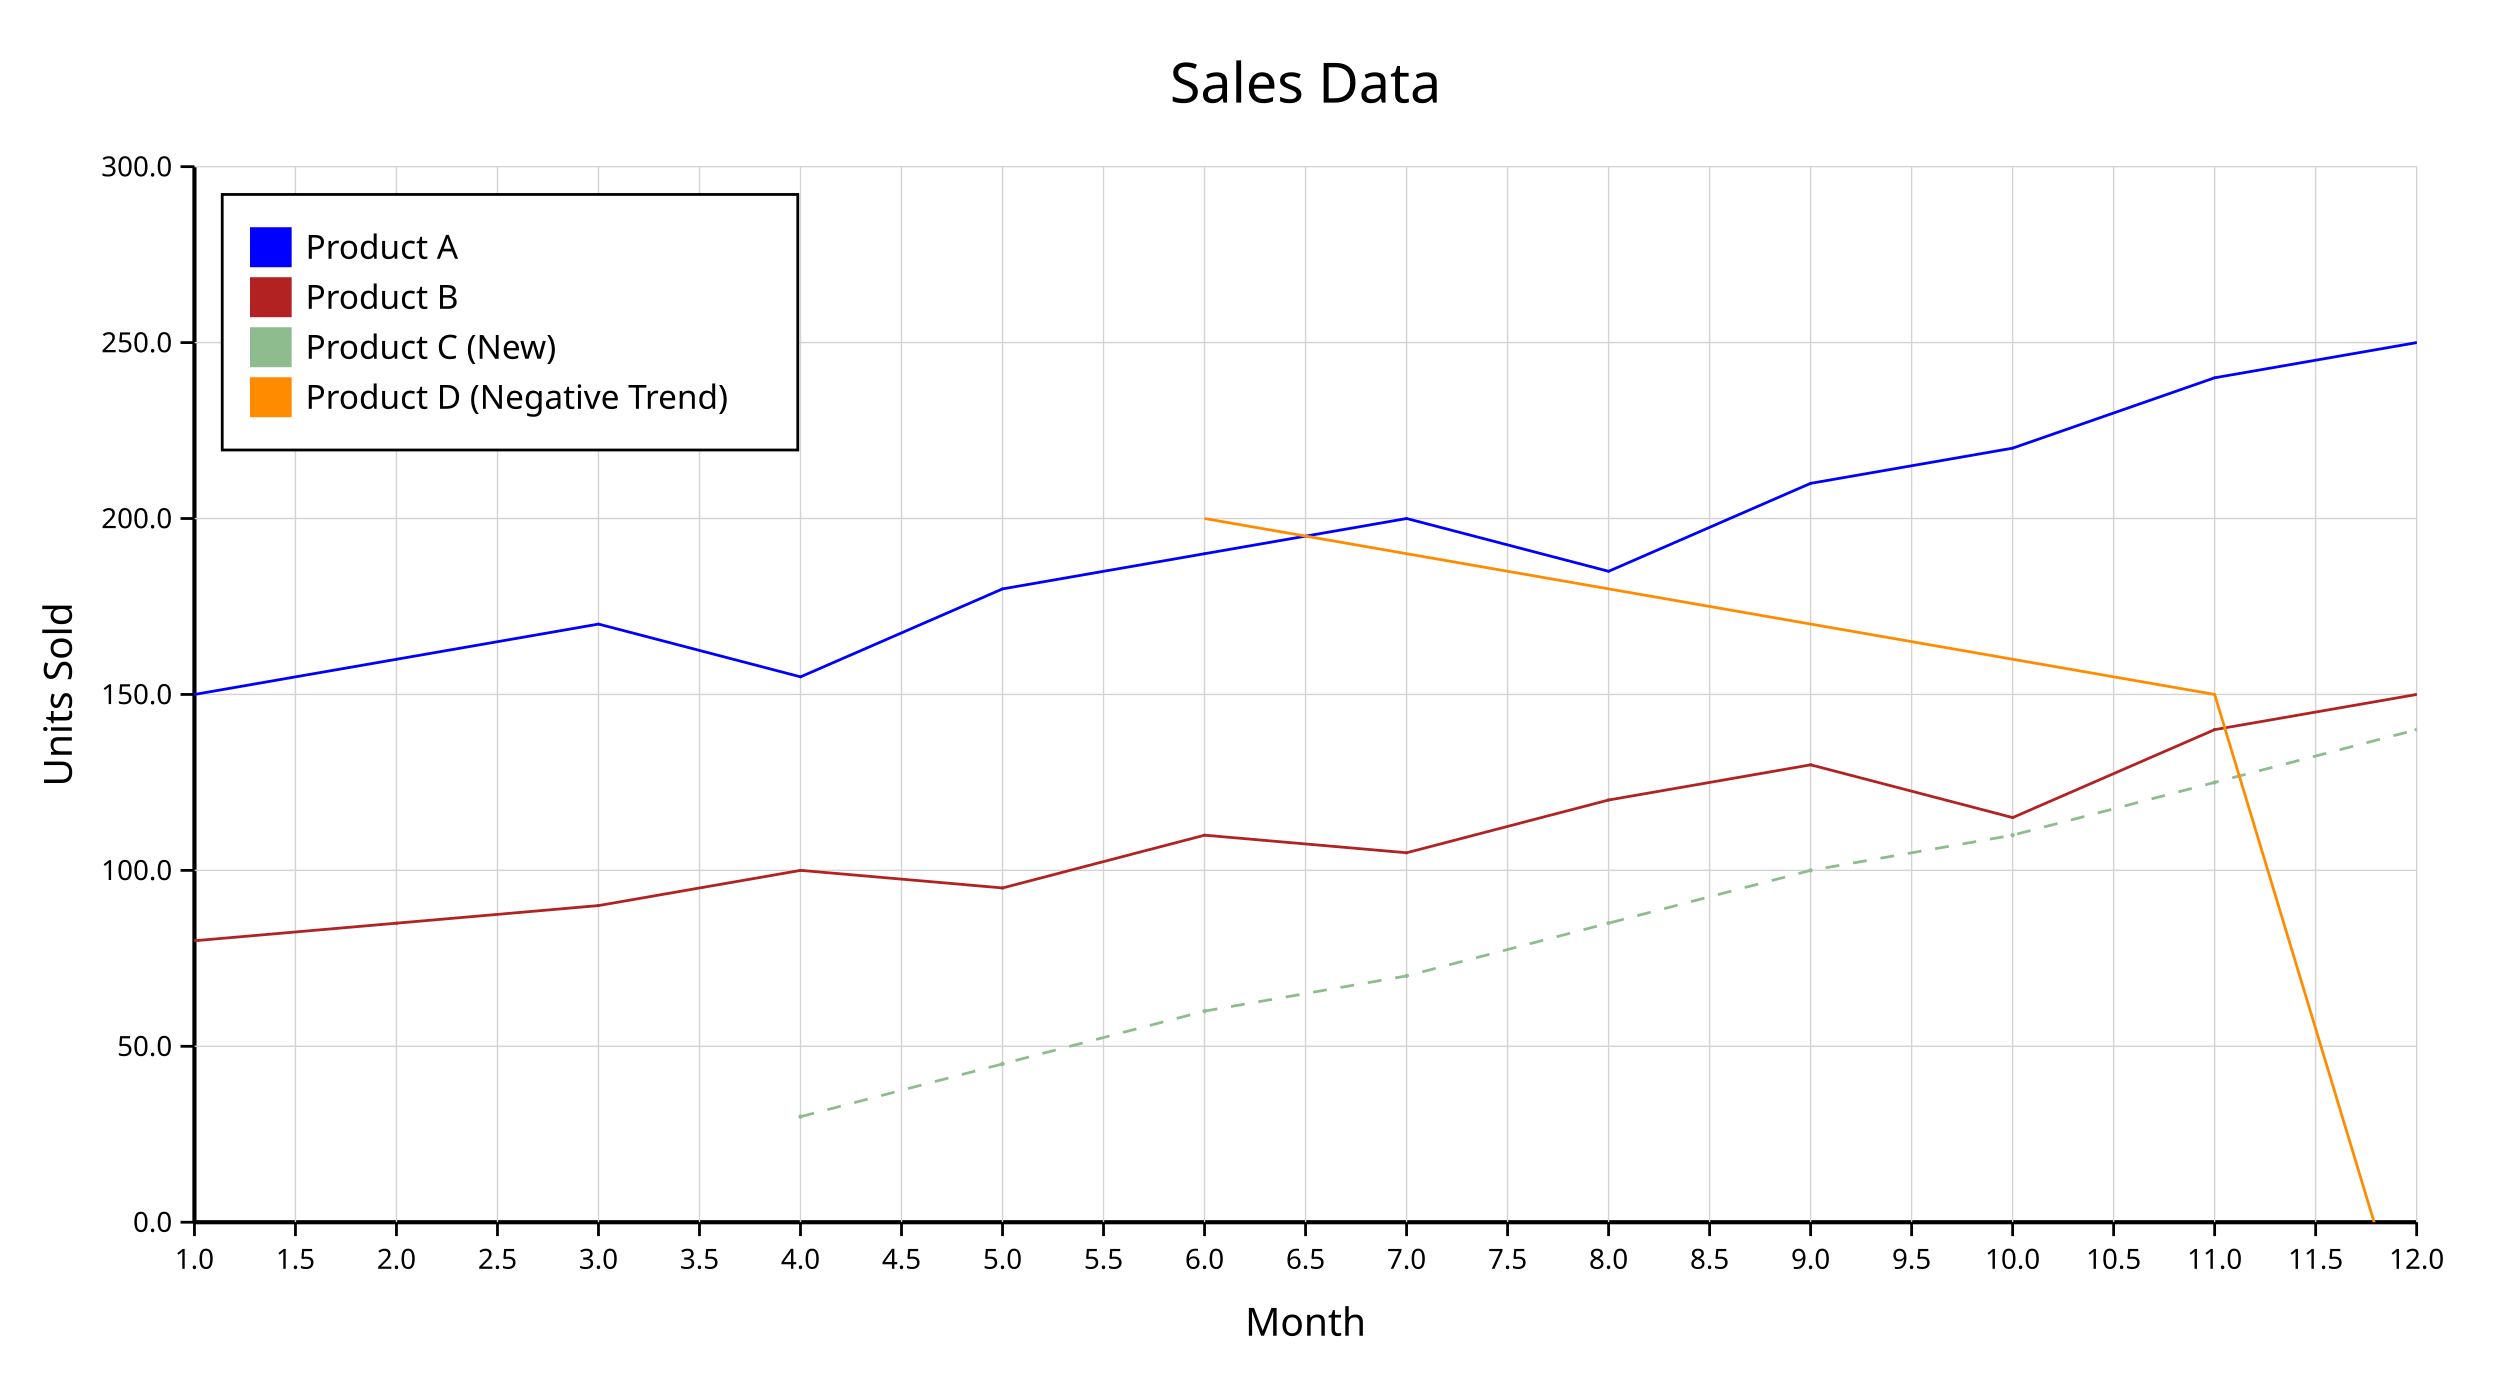
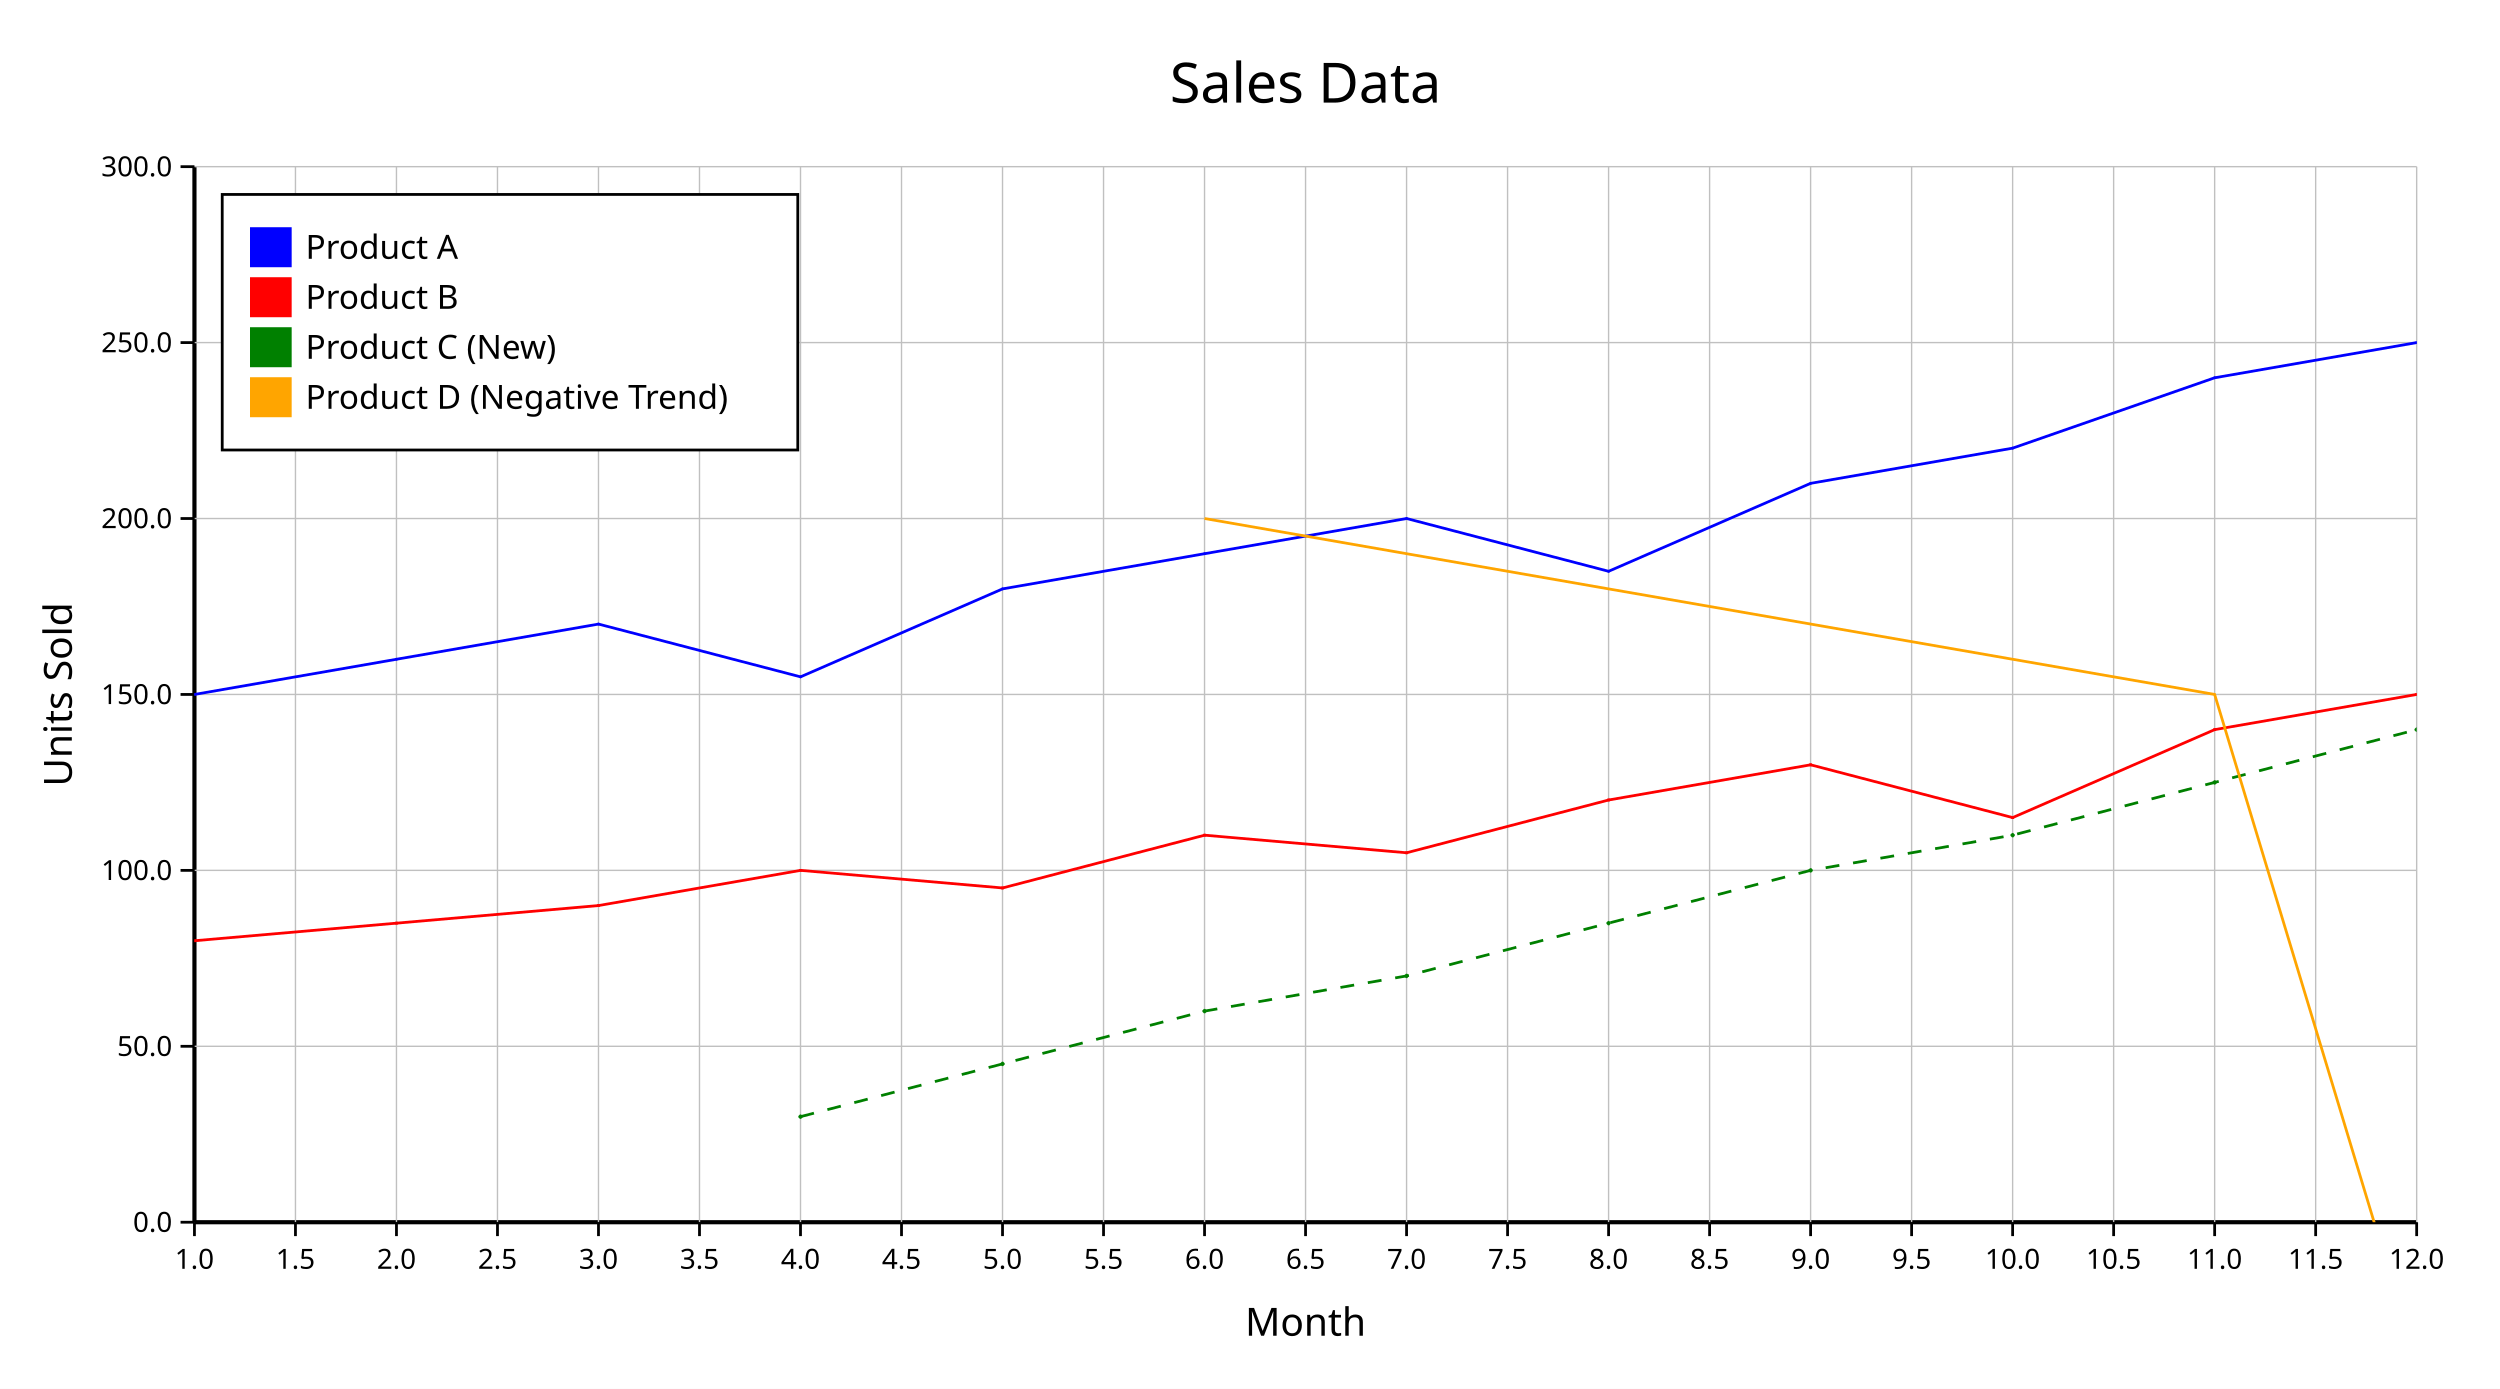
<svg xmlns="http://www.w3.org/2000/svg" height="500" viewBox="0 0 900 500" width="900">
  <rect fill="white" height="500" width="900" x="0" y="0" />
  <text dominant-baseline="middle" fill="#000000" font-family="Verdana" font-size="20" text-anchor="middle" x="470" y="30">
Sales Data
</text>
  <text dominant-baseline="middle" fill="#000000" font-family="Verdana" font-size="14" text-anchor="middle" x="470" y="476">
Month
</text>
  <text dominant-baseline="middle" fill="#000000" font-family="Verdana" font-size="14" text-anchor="middle" transform="rotate(-90, 21, 250)" x="21" y="250">
Units Sold
</text>
  <line stroke="#000000" stroke-width="1.5" x1="70" x2="870" y1="440" y2="440" />
  <line stroke="#000000" stroke-width="1.5" x1="70" x2="70" y1="60" y2="440" />
  <line stroke="#000000" stroke-width="1" x1="70" x2="70" y1="440" y2="445" />
  <text dominant-baseline="hanging" fill="#000000" font-family="Verdana" font-size="10" text-anchor="middle" x="70" y="449">
1.0
</text>
-   <line stroke="#d3d3d3" stroke-width="0.5" x1="106.364" x2="106.364" y1="60" y2="440" />
+   <line stroke="#c0c0c0" stroke-width="0.5" x1="106.364" x2="106.364" y1="60" y2="440" />
  <line stroke="#000000" stroke-width="1" x1="106.364" x2="106.364" y1="440" y2="445" />
  <text dominant-baseline="hanging" fill="#000000" font-family="Verdana" font-size="10" text-anchor="middle" x="106.364" y="449">
1.5
</text>
-   <line stroke="#d3d3d3" stroke-width="0.5" x1="142.727" x2="142.727" y1="60" y2="440" />
+   <line stroke="#c0c0c0" stroke-width="0.5" x1="142.727" x2="142.727" y1="60" y2="440" />
  <line stroke="#000000" stroke-width="1" x1="142.727" x2="142.727" y1="440" y2="445" />
  <text dominant-baseline="hanging" fill="#000000" font-family="Verdana" font-size="10" text-anchor="middle" x="142.727" y="449">
2.0
</text>
-   <line stroke="#d3d3d3" stroke-width="0.5" x1="179.091" x2="179.091" y1="60" y2="440" />
+   <line stroke="#c0c0c0" stroke-width="0.5" x1="179.091" x2="179.091" y1="60" y2="440" />
  <line stroke="#000000" stroke-width="1" x1="179.091" x2="179.091" y1="440" y2="445" />
  <text dominant-baseline="hanging" fill="#000000" font-family="Verdana" font-size="10" text-anchor="middle" x="179.091" y="449">
2.5
</text>
-   <line stroke="#d3d3d3" stroke-width="0.5" x1="215.455" x2="215.455" y1="60" y2="440" />
+   <line stroke="#c0c0c0" stroke-width="0.5" x1="215.455" x2="215.455" y1="60" y2="440" />
  <line stroke="#000000" stroke-width="1" x1="215.455" x2="215.455" y1="440" y2="445" />
  <text dominant-baseline="hanging" fill="#000000" font-family="Verdana" font-size="10" text-anchor="middle" x="215.455" y="449">
3.0
</text>
-   <line stroke="#d3d3d3" stroke-width="0.5" x1="251.818" x2="251.818" y1="60" y2="440" />
+   <line stroke="#c0c0c0" stroke-width="0.5" x1="251.818" x2="251.818" y1="60" y2="440" />
  <line stroke="#000000" stroke-width="1" x1="251.818" x2="251.818" y1="440" y2="445" />
  <text dominant-baseline="hanging" fill="#000000" font-family="Verdana" font-size="10" text-anchor="middle" x="251.818" y="449">
3.5
</text>
-   <line stroke="#d3d3d3" stroke-width="0.5" x1="288.182" x2="288.182" y1="60" y2="440" />
+   <line stroke="#c0c0c0" stroke-width="0.5" x1="288.182" x2="288.182" y1="60" y2="440" />
  <line stroke="#000000" stroke-width="1" x1="288.182" x2="288.182" y1="440" y2="445" />
  <text dominant-baseline="hanging" fill="#000000" font-family="Verdana" font-size="10" text-anchor="middle" x="288.182" y="449">
4.0
</text>
-   <line stroke="#d3d3d3" stroke-width="0.5" x1="324.545" x2="324.545" y1="60" y2="440" />
+   <line stroke="#c0c0c0" stroke-width="0.5" x1="324.545" x2="324.545" y1="60" y2="440" />
  <line stroke="#000000" stroke-width="1" x1="324.545" x2="324.545" y1="440" y2="445" />
  <text dominant-baseline="hanging" fill="#000000" font-family="Verdana" font-size="10" text-anchor="middle" x="324.545" y="449">
4.5
</text>
-   <line stroke="#d3d3d3" stroke-width="0.5" x1="360.909" x2="360.909" y1="60" y2="440" />
+   <line stroke="#c0c0c0" stroke-width="0.5" x1="360.909" x2="360.909" y1="60" y2="440" />
  <line stroke="#000000" stroke-width="1" x1="360.909" x2="360.909" y1="440" y2="445" />
  <text dominant-baseline="hanging" fill="#000000" font-family="Verdana" font-size="10" text-anchor="middle" x="360.909" y="449">
5.0
</text>
-   <line stroke="#d3d3d3" stroke-width="0.5" x1="397.273" x2="397.273" y1="60" y2="440" />
+   <line stroke="#c0c0c0" stroke-width="0.5" x1="397.273" x2="397.273" y1="60" y2="440" />
  <line stroke="#000000" stroke-width="1" x1="397.273" x2="397.273" y1="440" y2="445" />
  <text dominant-baseline="hanging" fill="#000000" font-family="Verdana" font-size="10" text-anchor="middle" x="397.273" y="449">
5.5
</text>
-   <line stroke="#d3d3d3" stroke-width="0.5" x1="433.636" x2="433.636" y1="60" y2="440" />
+   <line stroke="#c0c0c0" stroke-width="0.5" x1="433.636" x2="433.636" y1="60" y2="440" />
  <line stroke="#000000" stroke-width="1" x1="433.636" x2="433.636" y1="440" y2="445" />
  <text dominant-baseline="hanging" fill="#000000" font-family="Verdana" font-size="10" text-anchor="middle" x="433.636" y="449">
6.0
</text>
-   <line stroke="#d3d3d3" stroke-width="0.5" x1="470" x2="470" y1="60" y2="440" />
+   <line stroke="#c0c0c0" stroke-width="0.5" x1="470" x2="470" y1="60" y2="440" />
  <line stroke="#000000" stroke-width="1" x1="470" x2="470" y1="440" y2="445" />
  <text dominant-baseline="hanging" fill="#000000" font-family="Verdana" font-size="10" text-anchor="middle" x="470" y="449">
6.5
</text>
-   <line stroke="#d3d3d3" stroke-width="0.5" x1="506.364" x2="506.364" y1="60" y2="440" />
+   <line stroke="#c0c0c0" stroke-width="0.5" x1="506.364" x2="506.364" y1="60" y2="440" />
  <line stroke="#000000" stroke-width="1" x1="506.364" x2="506.364" y1="440" y2="445" />
  <text dominant-baseline="hanging" fill="#000000" font-family="Verdana" font-size="10" text-anchor="middle" x="506.364" y="449">
7.0
</text>
-   <line stroke="#d3d3d3" stroke-width="0.5" x1="542.727" x2="542.727" y1="60" y2="440" />
+   <line stroke="#c0c0c0" stroke-width="0.5" x1="542.727" x2="542.727" y1="60" y2="440" />
  <line stroke="#000000" stroke-width="1" x1="542.727" x2="542.727" y1="440" y2="445" />
  <text dominant-baseline="hanging" fill="#000000" font-family="Verdana" font-size="10" text-anchor="middle" x="542.727" y="449">
7.5
</text>
-   <line stroke="#d3d3d3" stroke-width="0.5" x1="579.091" x2="579.091" y1="60" y2="440" />
+   <line stroke="#c0c0c0" stroke-width="0.5" x1="579.091" x2="579.091" y1="60" y2="440" />
  <line stroke="#000000" stroke-width="1" x1="579.091" x2="579.091" y1="440" y2="445" />
  <text dominant-baseline="hanging" fill="#000000" font-family="Verdana" font-size="10" text-anchor="middle" x="579.091" y="449">
8.0
</text>
-   <line stroke="#d3d3d3" stroke-width="0.5" x1="615.455" x2="615.455" y1="60" y2="440" />
+   <line stroke="#c0c0c0" stroke-width="0.5" x1="615.455" x2="615.455" y1="60" y2="440" />
  <line stroke="#000000" stroke-width="1" x1="615.455" x2="615.455" y1="440" y2="445" />
  <text dominant-baseline="hanging" fill="#000000" font-family="Verdana" font-size="10" text-anchor="middle" x="615.455" y="449">
8.5
</text>
-   <line stroke="#d3d3d3" stroke-width="0.5" x1="651.818" x2="651.818" y1="60" y2="440" />
+   <line stroke="#c0c0c0" stroke-width="0.5" x1="651.818" x2="651.818" y1="60" y2="440" />
  <line stroke="#000000" stroke-width="1" x1="651.818" x2="651.818" y1="440" y2="445" />
  <text dominant-baseline="hanging" fill="#000000" font-family="Verdana" font-size="10" text-anchor="middle" x="651.818" y="449">
9.0
</text>
-   <line stroke="#d3d3d3" stroke-width="0.5" x1="688.182" x2="688.182" y1="60" y2="440" />
+   <line stroke="#c0c0c0" stroke-width="0.5" x1="688.182" x2="688.182" y1="60" y2="440" />
  <line stroke="#000000" stroke-width="1" x1="688.182" x2="688.182" y1="440" y2="445" />
  <text dominant-baseline="hanging" fill="#000000" font-family="Verdana" font-size="10" text-anchor="middle" x="688.182" y="449">
9.5
</text>
-   <line stroke="#d3d3d3" stroke-width="0.5" x1="724.545" x2="724.545" y1="60" y2="440" />
+   <line stroke="#c0c0c0" stroke-width="0.5" x1="724.545" x2="724.545" y1="60" y2="440" />
  <line stroke="#000000" stroke-width="1" x1="724.545" x2="724.545" y1="440" y2="445" />
  <text dominant-baseline="hanging" fill="#000000" font-family="Verdana" font-size="10" text-anchor="middle" x="724.545" y="449">
10.0
</text>
-   <line stroke="#d3d3d3" stroke-width="0.5" x1="760.909" x2="760.909" y1="60" y2="440" />
+   <line stroke="#c0c0c0" stroke-width="0.5" x1="760.909" x2="760.909" y1="60" y2="440" />
  <line stroke="#000000" stroke-width="1" x1="760.909" x2="760.909" y1="440" y2="445" />
  <text dominant-baseline="hanging" fill="#000000" font-family="Verdana" font-size="10" text-anchor="middle" x="760.909" y="449">
10.5
</text>
-   <line stroke="#d3d3d3" stroke-width="0.5" x1="797.273" x2="797.273" y1="60" y2="440" />
+   <line stroke="#c0c0c0" stroke-width="0.5" x1="797.273" x2="797.273" y1="60" y2="440" />
  <line stroke="#000000" stroke-width="1" x1="797.273" x2="797.273" y1="440" y2="445" />
  <text dominant-baseline="hanging" fill="#000000" font-family="Verdana" font-size="10" text-anchor="middle" x="797.273" y="449">
11.0
</text>
-   <line stroke="#d3d3d3" stroke-width="0.5" x1="833.636" x2="833.636" y1="60" y2="440" />
+   <line stroke="#c0c0c0" stroke-width="0.5" x1="833.636" x2="833.636" y1="60" y2="440" />
  <line stroke="#000000" stroke-width="1" x1="833.636" x2="833.636" y1="440" y2="445" />
  <text dominant-baseline="hanging" fill="#000000" font-family="Verdana" font-size="10" text-anchor="middle" x="833.636" y="449">
11.5
</text>
-   <line stroke="#d3d3d3" stroke-width="0.5" x1="870" x2="870" y1="60" y2="440" />
+   <line stroke="#c0c0c0" stroke-width="0.5" x1="870" x2="870" y1="60" y2="440" />
  <line stroke="#000000" stroke-width="1" x1="870" x2="870" y1="440" y2="445" />
  <text dominant-baseline="hanging" fill="#000000" font-family="Verdana" font-size="10" text-anchor="middle" x="870" y="449">
12.0
</text>
  <line stroke="#000000" stroke-width="1" x1="70" x2="65" y1="440" y2="440" />
  <text dominant-baseline="middle" fill="#000000" font-family="Verdana" font-size="10" text-anchor="end" x="62" y="440">
0.0
</text>
-   <line stroke="#d3d3d3" stroke-width="0.5" x1="70" x2="870" y1="376.667" y2="376.667" />
+   <line stroke="#c0c0c0" stroke-width="0.5" x1="70" x2="870" y1="376.667" y2="376.667" />
  <line stroke="#000000" stroke-width="1" x1="70" x2="65" y1="376.667" y2="376.667" />
  <text dominant-baseline="middle" fill="#000000" font-family="Verdana" font-size="10" text-anchor="end" x="62" y="376.667">
50.0
</text>
-   <line stroke="#d3d3d3" stroke-width="0.5" x1="70" x2="870" y1="313.333" y2="313.333" />
+   <line stroke="#c0c0c0" stroke-width="0.5" x1="70" x2="870" y1="313.333" y2="313.333" />
  <line stroke="#000000" stroke-width="1" x1="70" x2="65" y1="313.333" y2="313.333" />
  <text dominant-baseline="middle" fill="#000000" font-family="Verdana" font-size="10" text-anchor="end" x="62" y="313.333">
100.0
</text>
-   <line stroke="#d3d3d3" stroke-width="0.5" x1="70" x2="870" y1="250" y2="250" />
+   <line stroke="#c0c0c0" stroke-width="0.5" x1="70" x2="870" y1="250" y2="250" />
  <line stroke="#000000" stroke-width="1" x1="70" x2="65" y1="250" y2="250" />
  <text dominant-baseline="middle" fill="#000000" font-family="Verdana" font-size="10" text-anchor="end" x="62" y="250">
150.0
</text>
-   <line stroke="#d3d3d3" stroke-width="0.5" x1="70" x2="870" y1="186.667" y2="186.667" />
+   <line stroke="#c0c0c0" stroke-width="0.5" x1="70" x2="870" y1="186.667" y2="186.667" />
  <line stroke="#000000" stroke-width="1" x1="70" x2="65" y1="186.667" y2="186.667" />
  <text dominant-baseline="middle" fill="#000000" font-family="Verdana" font-size="10" text-anchor="end" x="62" y="186.667">
200.0
</text>
-   <line stroke="#d3d3d3" stroke-width="0.5" x1="70" x2="870" y1="123.333" y2="123.333" />
+   <line stroke="#c0c0c0" stroke-width="0.5" x1="70" x2="870" y1="123.333" y2="123.333" />
  <line stroke="#000000" stroke-width="1" x1="70" x2="65" y1="123.333" y2="123.333" />
  <text dominant-baseline="middle" fill="#000000" font-family="Verdana" font-size="10" text-anchor="end" x="62" y="123.333">
250.0
</text>
-   <line stroke="#d3d3d3" stroke-width="0.5" x1="70" x2="870" y1="60" y2="60" />
+   <line stroke="#c0c0c0" stroke-width="0.5" x1="70" x2="870" y1="60" y2="60" />
  <line stroke="#000000" stroke-width="1" x1="70" x2="65" y1="60" y2="60" />
  <text dominant-baseline="middle" fill="#000000" font-family="Verdana" font-size="10" text-anchor="end" x="62" y="60">
300.0
</text>
  <defs>
    <clipPath id="plotAreaClip">
      <rect height="380" width="800" x="70" y="60" />
    </clipPath>
  </defs>
  <g clip-path="url(#plotAreaClip)">
    <path d="M70,250 L142.727,237.333 L215.455,224.667 L288.182,243.667 L360.909,212 L433.636,199.333 L506.364,186.667 L579.091,205.667 L651.818,174 L724.545,161.333 L797.273,136 L870,123.333" fill="none" stroke="#0000ff" stroke-width="1" />
    <circle cx="70" cy="250" fill="#0000ff" r="0.5" />
    <circle cx="142.727" cy="237.333" fill="#0000ff" r="0.5" />
    <circle cx="215.455" cy="224.667" fill="#0000ff" r="0.5" />
    <circle cx="288.182" cy="243.667" fill="#0000ff" r="0.5" />
    <circle cx="360.909" cy="212" fill="#0000ff" r="0.5" />
    <circle cx="433.636" cy="199.333" fill="#0000ff" r="0.5" />
    <circle cx="506.364" cy="186.667" fill="#0000ff" r="0.5" />
    <circle cx="579.091" cy="205.667" fill="#0000ff" r="0.5" />
    <circle cx="651.818" cy="174" fill="#0000ff" r="0.5" />
    <circle cx="724.545" cy="161.333" fill="#0000ff" r="0.5" />
    <circle cx="797.273" cy="136" fill="#0000ff" r="0.5" />
    <circle cx="870" cy="123.333" fill="#0000ff" r="0.5" />
-     <path d="M70,338.667 L142.727,332.333 L215.455,326 L288.182,313.333 L360.909,319.667 L433.636,300.667 L506.364,307 L579.091,288 L651.818,275.333 L724.545,294.333 L797.273,262.667 L870,250" fill="none" stroke="#b22222" stroke-width="1" />
-     <rect fill="#b22222" height="1" width="1" x="69.5" y="338.167" />
-     <rect fill="#b22222" height="1" width="1" x="142.227" y="331.833" />
-     <rect fill="#b22222" height="1" width="1" x="214.955" y="325.5" />
-     <rect fill="#b22222" height="1" width="1" x="287.682" y="312.833" />
-     <rect fill="#b22222" height="1" width="1" x="360.409" y="319.167" />
-     <rect fill="#b22222" height="1" width="1" x="433.136" y="300.167" />
-     <rect fill="#b22222" height="1" width="1" x="505.864" y="306.5" />
-     <rect fill="#b22222" height="1" width="1" x="578.591" y="287.5" />
-     <rect fill="#b22222" height="1" width="1" x="651.318" y="274.833" />
-     <rect fill="#b22222" height="1" width="1" x="724.045" y="293.833" />
-     <rect fill="#b22222" height="1" width="1" x="796.773" y="262.167" />
-     <rect fill="#b22222" height="1" width="1" x="869.5" y="249.5" />
-     <path d="M288.182,402 L360.909,383 L433.636,364 L506.364,351.333 L579.091,332.333 L651.818,313.333 L724.545,300.667 L797.273,281.667 L870,262.667" fill="none" stroke="#8fbc8f" stroke-dasharray="5 5" stroke-width="1" />
-     <path d="M287.682,401.5 L288.682,402.5 M287.682,402.5 L288.682,401.5" fill="none" stroke="#8fbc8f" stroke-width="1" />
-     <path d="M360.409,382.5 L361.409,383.5 M360.409,383.5 L361.409,382.5" fill="none" stroke="#8fbc8f" stroke-width="1" />
-     <path d="M433.136,363.5 L434.136,364.5 M433.136,364.5 L434.136,363.5" fill="none" stroke="#8fbc8f" stroke-width="1" />
-     <path d="M505.864,350.833 L506.864,351.833 M505.864,351.833 L506.864,350.833" fill="none" stroke="#8fbc8f" stroke-width="1" />
-     <path d="M578.591,331.833 L579.591,332.833 M578.591,332.833 L579.591,331.833" fill="none" stroke="#8fbc8f" stroke-width="1" />
-     <path d="M651.318,312.833 L652.318,313.833 M651.318,313.833 L652.318,312.833" fill="none" stroke="#8fbc8f" stroke-width="1" />
-     <path d="M724.045,300.167 L725.045,301.167 M724.045,301.167 L725.045,300.167" fill="none" stroke="#8fbc8f" stroke-width="1" />
-     <path d="M796.773,281.167 L797.773,282.167 M796.773,282.167 L797.773,281.167" fill="none" stroke="#8fbc8f" stroke-width="1" />
-     <path d="M869.5,262.167 L870.5,263.167 M869.5,263.167 L870.5,262.167" fill="none" stroke="#8fbc8f" stroke-width="1" />
-     <path d="M433.636,186.667 L506.364,199.333 L579.091,212 L651.818,224.667 L724.545,237.333 L797.273,250 L870,490.667" fill="none" stroke="#ff8c00" stroke-width="1" />
+     <path d="M70,338.667 L142.727,332.333 L215.455,326 L288.182,313.333 L360.909,319.667 L433.636,300.667 L506.364,307 L579.091,288 L651.818,275.333 L724.545,294.333 L797.273,262.667 L870,250" fill="none" stroke="#ff0000" stroke-width="1" />
+     <rect fill="#ff0000" height="1" width="1" x="69.5" y="338.167" />
+     <rect fill="#ff0000" height="1" width="1" x="142.227" y="331.833" />
+     <rect fill="#ff0000" height="1" width="1" x="214.955" y="325.5" />
+     <rect fill="#ff0000" height="1" width="1" x="287.682" y="312.833" />
+     <rect fill="#ff0000" height="1" width="1" x="360.409" y="319.167" />
+     <rect fill="#ff0000" height="1" width="1" x="433.136" y="300.167" />
+     <rect fill="#ff0000" height="1" width="1" x="505.864" y="306.5" />
+     <rect fill="#ff0000" height="1" width="1" x="578.591" y="287.5" />
+     <rect fill="#ff0000" height="1" width="1" x="651.318" y="274.833" />
+     <rect fill="#ff0000" height="1" width="1" x="724.045" y="293.833" />
+     <rect fill="#ff0000" height="1" width="1" x="796.773" y="262.167" />
+     <rect fill="#ff0000" height="1" width="1" x="869.5" y="249.5" />
+     <path d="M288.182,402 L360.909,383 L433.636,364 L506.364,351.333 L579.091,332.333 L651.818,313.333 L724.545,300.667 L797.273,281.667 L870,262.667" fill="none" stroke="#008000" stroke-dasharray="5 5" stroke-width="1" />
+     <path d="M287.682,401.5 L288.682,402.5 M287.682,402.5 L288.682,401.5" fill="none" stroke="#008000" stroke-width="1" />
+     <path d="M360.409,382.5 L361.409,383.5 M360.409,383.5 L361.409,382.5" fill="none" stroke="#008000" stroke-width="1" />
+     <path d="M433.136,363.5 L434.136,364.5 M433.136,364.5 L434.136,363.5" fill="none" stroke="#008000" stroke-width="1" />
+     <path d="M505.864,350.833 L506.864,351.833 M505.864,351.833 L506.864,350.833" fill="none" stroke="#008000" stroke-width="1" />
+     <path d="M578.591,331.833 L579.591,332.833 M578.591,332.833 L579.591,331.833" fill="none" stroke="#008000" stroke-width="1" />
+     <path d="M651.318,312.833 L652.318,313.833 M651.318,313.833 L652.318,312.833" fill="none" stroke="#008000" stroke-width="1" />
+     <path d="M724.045,300.167 L725.045,301.167 M724.045,301.167 L725.045,300.167" fill="none" stroke="#008000" stroke-width="1" />
+     <path d="M796.773,281.167 L797.773,282.167 M796.773,282.167 L797.773,281.167" fill="none" stroke="#008000" stroke-width="1" />
+     <path d="M869.5,262.167 L870.5,263.167 M869.5,263.167 L870.5,262.167" fill="none" stroke="#008000" stroke-width="1" />
+     <path d="M433.636,186.667 L506.364,199.333 L579.091,212 L651.818,224.667 L724.545,237.333 L797.273,250 L870,490.667" fill="none" stroke="#ffa500" stroke-width="1" />
  </g>
  <rect fill="white" height="92" stroke="#000000" stroke-width="1" width="207.2" x="80" y="70" />
  <rect fill="#0000ff" height="14.4" width="15" x="90" y="81.8" />
  <text dominant-baseline="middle" fill="#000000" font-family="Verdana" font-size="12" text-anchor="start" x="110" y="89">
Product A
</text>
-   <rect fill="#b22222" height="14.4" width="15" x="90" y="99.8" />
+   <rect fill="#ff0000" height="14.4" width="15" x="90" y="99.8" />
  <text dominant-baseline="middle" fill="#000000" font-family="Verdana" font-size="12" text-anchor="start" x="110" y="107">
Product B
</text>
-   <rect fill="#8fbc8f" height="14.4" width="15" x="90" y="117.8" />
+   <rect fill="#008000" height="14.4" width="15" x="90" y="117.8" />
  <text dominant-baseline="middle" fill="#000000" font-family="Verdana" font-size="12" text-anchor="start" x="110" y="125">
Product C (New)
</text>
-   <rect fill="#ff8c00" height="14.4" width="15" x="90" y="135.8" />
+   <rect fill="#ffa500" height="14.4" width="15" x="90" y="135.8" />
  <text dominant-baseline="middle" fill="#000000" font-family="Verdana" font-size="12" text-anchor="start" x="110" y="143">
Product D (Negative Trend)
</text>
</svg>
